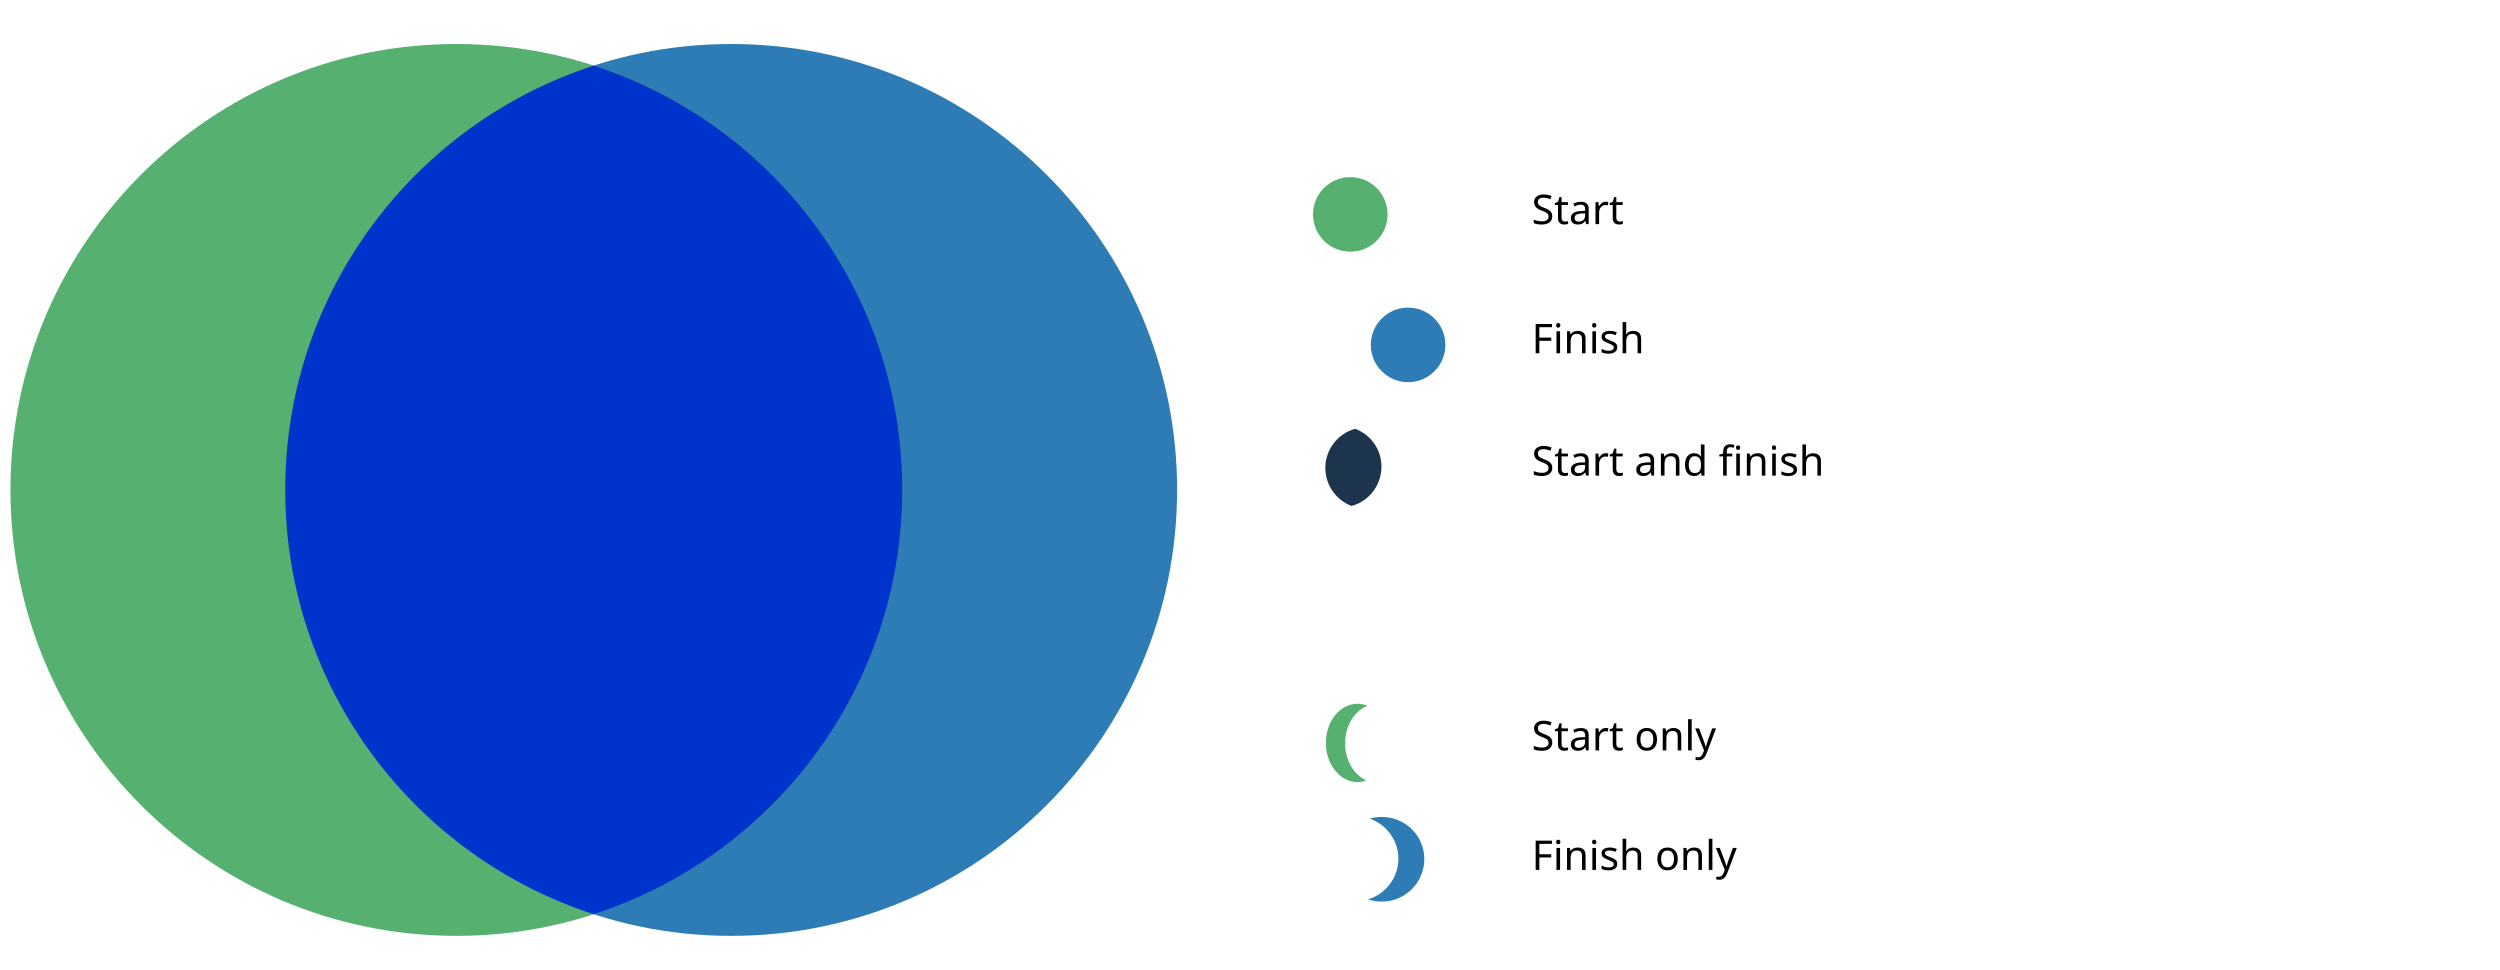
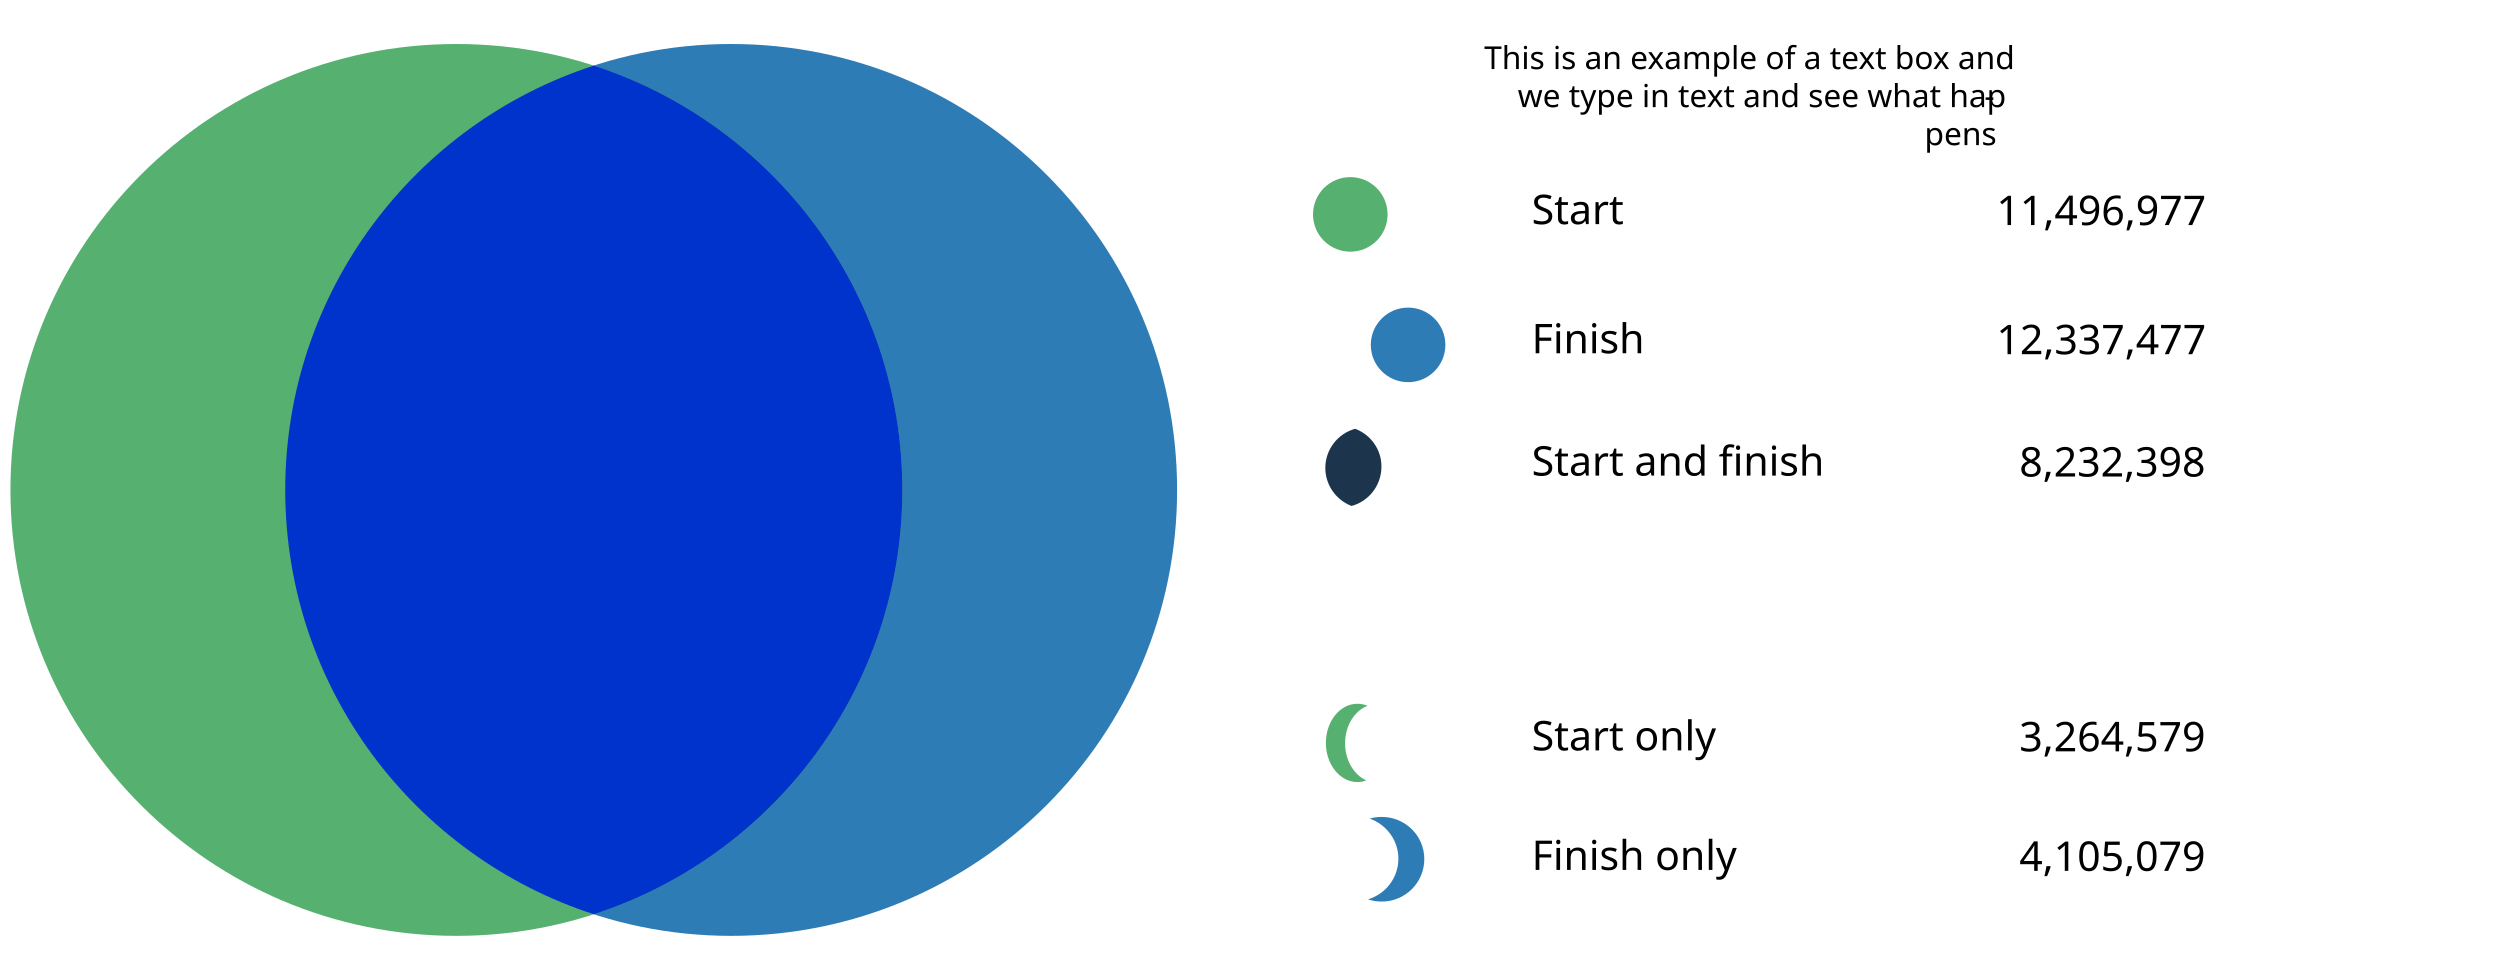
<svg xmlns="http://www.w3.org/2000/svg" version="1.1" id="Layer_1" x="0px" y="0px" viewBox="0 0 1341 520" style="enable-background:new 0 0 1341 520;" xml:space="preserve">
  <style type="text/css">
	.st0{fill:#2E7CB6;}
	.st1{fill:#56B070;}
	.st2{fill:#0033CC;}
	.st3{fill:#1D354C;}
	.st4{font-family:'Helvetica-Light';}
	.st5{font-size:22px;}
+ 	.st6{fill:none;}
+ 	.st7{font-size:17px;}
</style>
  <g id="main_x5F_venn_1_">
    <circle id="main_x5F_end_1_" class="st0" cx="392.2" cy="262.8" r="239.2" />
    <circle id="main_x5F_start_1_" class="st1" cx="244.8" cy="262.8" r="239.2" />
    <path class="st2" d="M484,262.8c0,106.4-69.5,196.5-165.5,227.6C222.5,459.3,153,369.2,153,262.8S222.5,66.3,318.5,35.2   C414.5,66.3,484,156.4,484,262.8z" />
  </g>
  <g id="legend">
    <path id="intersection" class="st3" d="M726.9,230c-9.2,2.5-16,11-16,21c0,9.3,5.9,17.3,14.1,20.4c9.2-2.5,16-11,16-21   C741.1,241.1,735.2,233.1,726.9,230z" />
    <circle id="start" class="st1" cx="724.3" cy="115" r="20" />
    <circle id="end" class="st0" cx="755.3" cy="185" r="20" />
    <path id="end_x5F_only" class="st0" d="M741.2,438.2c-2.3,0-4.5,0.3-6.5,0.9c8.9,3.1,15.4,11.6,15.4,21.5c0,10.3-6.9,19-16.3,21.8   c2.3,0.8,4.8,1.2,7.4,1.2c12.6,0,22.8-10.2,22.8-22.8S753.7,438.2,741.2,438.2z" />
    <path id="start_x5F_only" class="st1" d="M721.5,398.7c0-9.5,5.1-17.5,12.1-20.1c-1.7-0.7-3.6-1.1-5.5-1.1c-9.3,0-16.9,9.4-16.9,21   s7.6,21,16.9,21c1.7,0,3.3-0.3,4.8-0.9C726.3,415.7,721.5,407.9,721.5,398.7z" />
  </g>
  <text transform="matrix(1 0 0 1 821.5898 120.2236)" class="st4 st5">Start</text>
  <text transform="matrix(1 0 0 1 821.59 189.481)" class="st4 st5">Finish</text>
  <text transform="matrix(1 0 0 1 821.5897 255.1203)" class="st4 st5">Start and finish</text>
  <text transform="matrix(1 0 0 1 821.5899 402.4999)" class="st4 st5">Start only</text>
  <text transform="matrix(1 0 0 1 821.5901 466.6263)" class="st4 st5">Finish only</text>
+   <text transform="matrix(1 0 0 1 1070.916 120.7288)" class="st4 st5">11,496,977</text>
+   <text transform="matrix(1 0 0 1 1070.916 189.9862)" class="st4 st5">12,337,477</text>
+   <text transform="matrix(1 0 0 1 1083.148 255.6255)" class="st4 st5">8,232,398</text>
+   <text transform="matrix(1 0 0 1 1083.148 403.0051)" class="st4 st5">3,264,579</text>
+   <text transform="matrix(1 0 0 1 1083.148 467.1315)" class="st4 st5">4,105,079</text>
+   <rect x="783.7" y="24.8" class="st6" width="286.4" height="71.3" />
+   <text transform="matrix(1 0 0 1 796.1094 37.061)">
+     <tspan x="0" y="0" class="st4 st7">This is an example of a text box and </tspan>
+     <tspan x="18" y="20.4" class="st4 st7">we type in text and see what hap</tspan>
+     <tspan x="268.3" y="20.4" class="st4 st7">-</tspan>
+     <tspan x="236.2" y="40.8" class="st4 st7">pens</tspan>
+   </text>
</svg>
